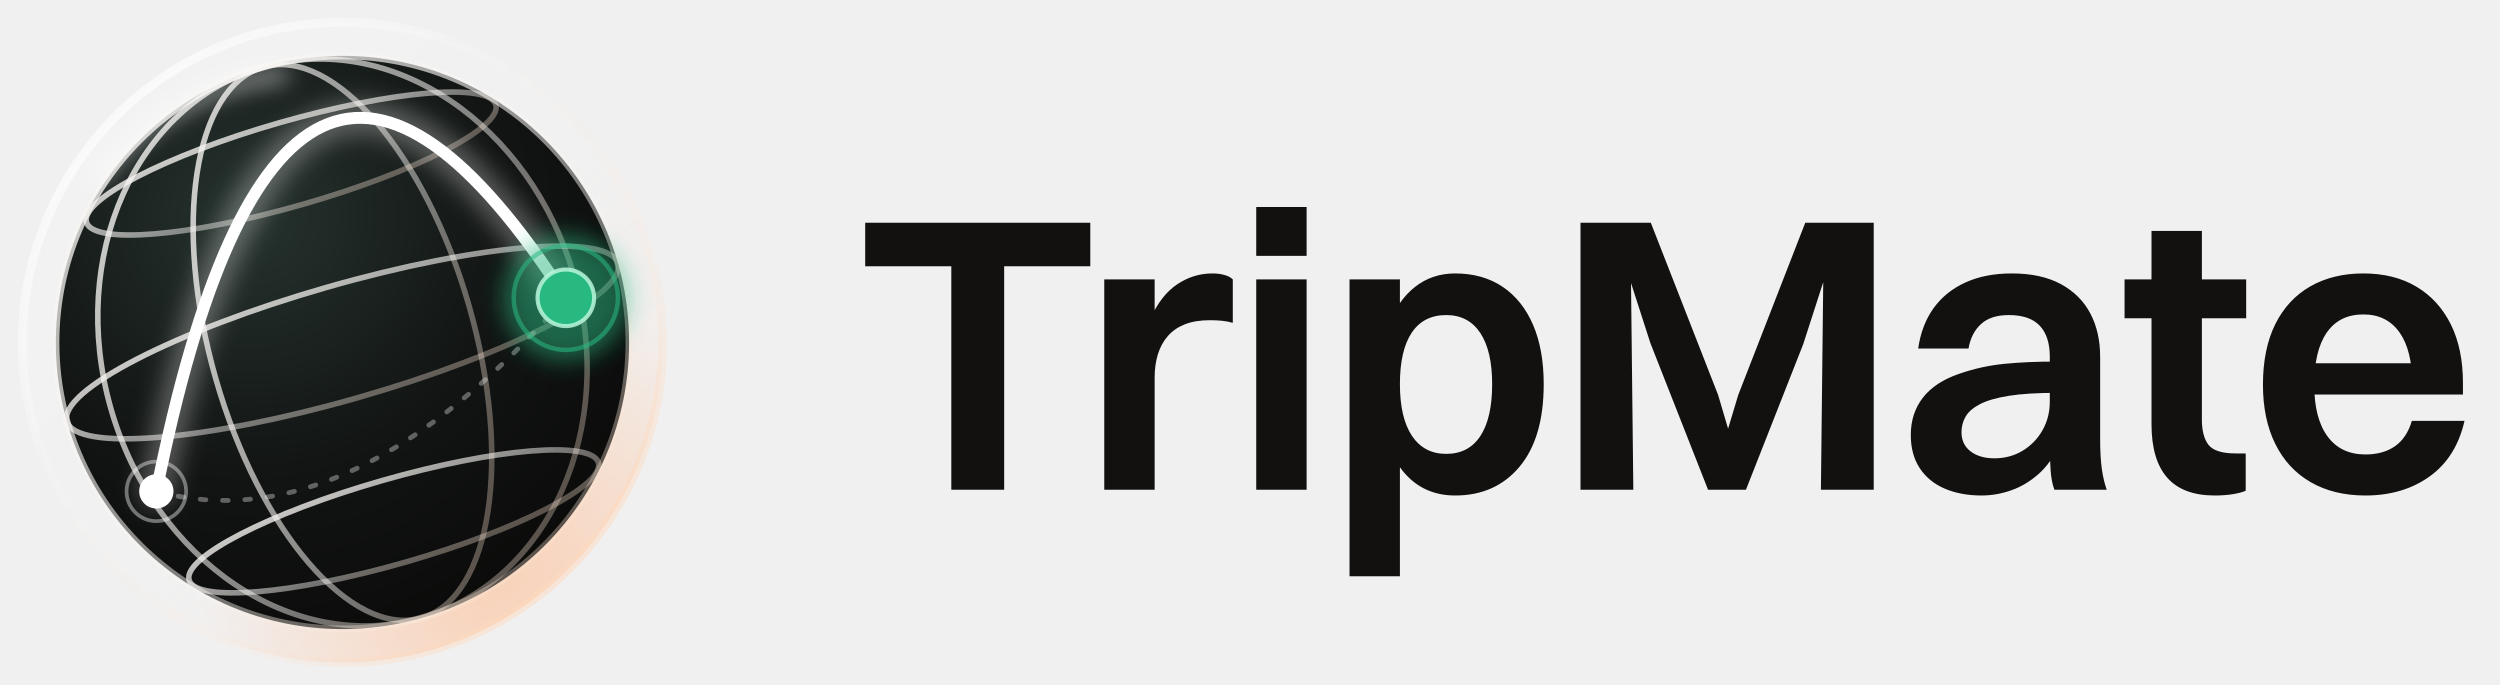
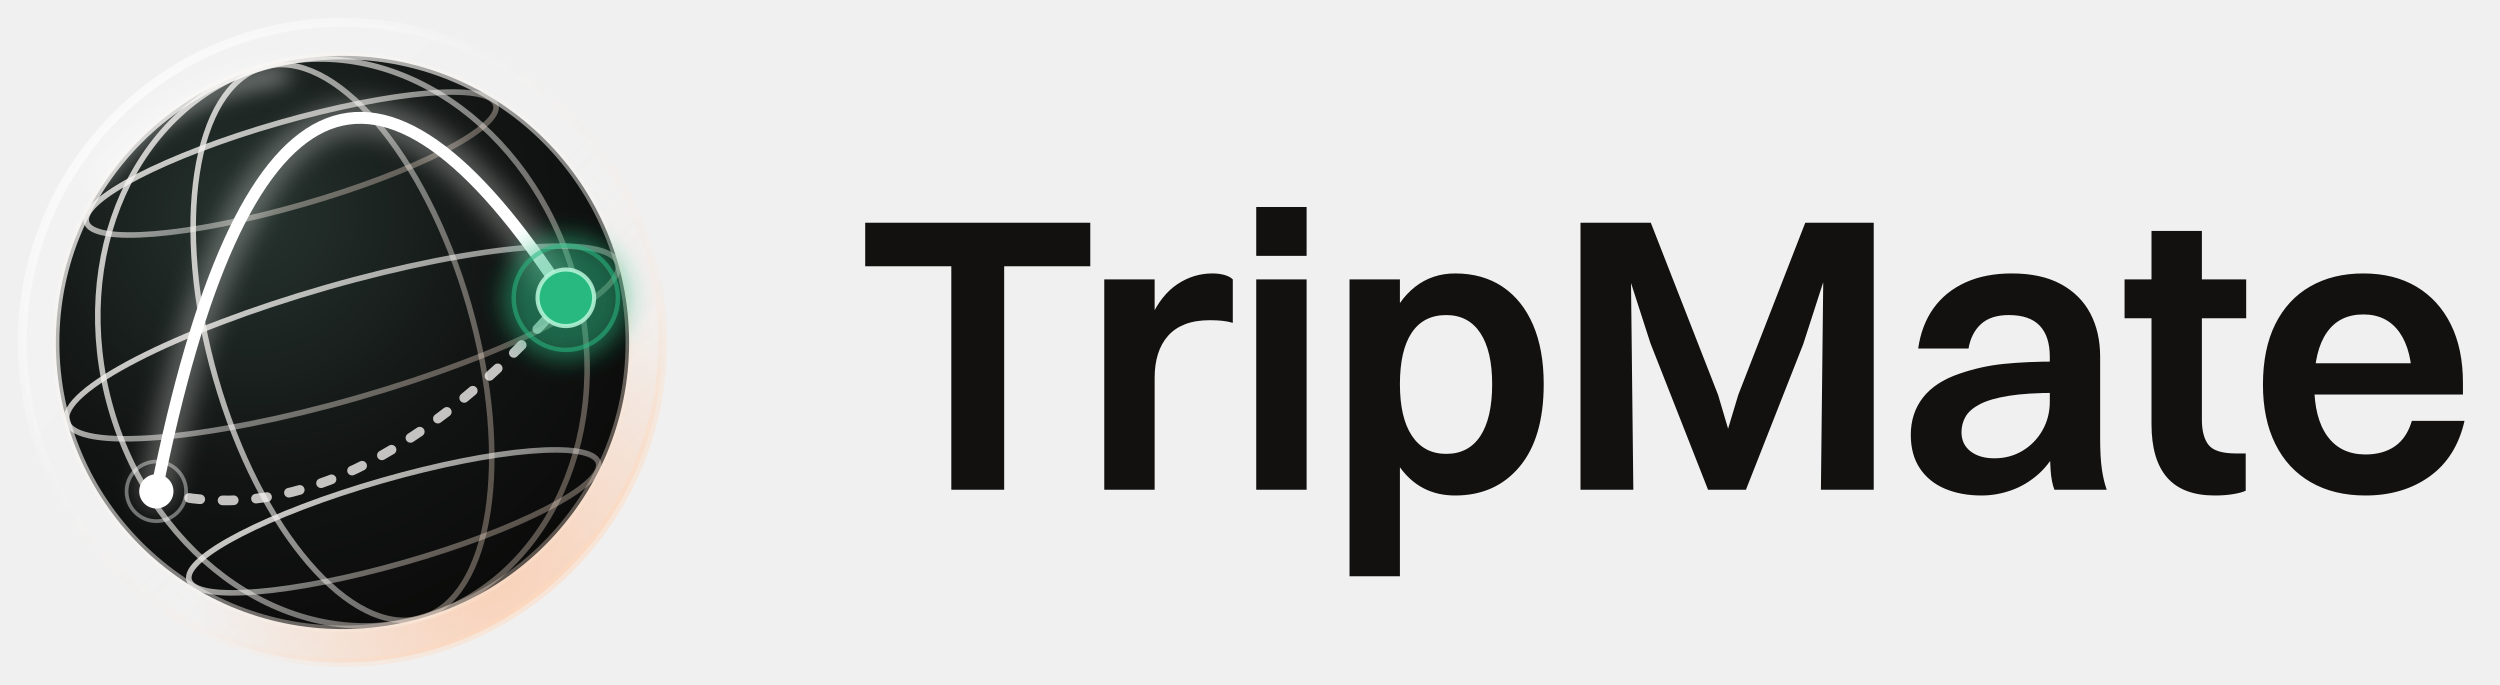
<svg xmlns="http://www.w3.org/2000/svg" viewBox="36.0 32.0 671.6 184.0">
  <defs>
    <clipPath id="t">
      <rect width="256" height="256" rx="56" />
    </clipPath>
    <clipPath id="lc">
      <circle cx="128" cy="124" r="86" />
    </clipPath>
    <radialGradient id="bg" cx="50%" cy="28%" r="85%">
      <stop offset="0" stop-color="#1f1c19" />
      <stop offset="1" stop-color="#0a0908" />
    </radialGradient>
    <radialGradient id="orb" cx="74%" cy="80%" r="55%">
      <stop offset="0" stop-color="#ff9254" stop-opacity=".95" />
      <stop offset=".45" stop-color="#c4553a" stop-opacity=".5" />
      <stop offset="1" stop-color="#c4553a" stop-opacity="0" />
    </radialGradient>
    <radialGradient id="teal" cx="20%" cy="18%" r="40%">
      <stop offset="0" stop-color="#4e8c99" stop-opacity=".35" />
      <stop offset="1" stop-color="#4e8c99" stop-opacity="0" />
    </radialGradient>
    <linearGradient id="gl" x1="0" y1="0" x2="1" y2="1">
      <stop offset="0" stop-color="#fff" stop-opacity=".22" />
      <stop offset=".5" stop-color="#fff" stop-opacity=".04" />
      <stop offset="1" stop-color="#ffb98c" stop-opacity=".18" />
    </linearGradient>
    <linearGradient id="rm" x1="0" y1="0" x2="1" y2="1">
      <stop offset="0" stop-color="#fff" stop-opacity=".95" />
      <stop offset=".38" stop-color="#fff" stop-opacity=".08" />
      <stop offset=".7" stop-color="#ffd9bd" stop-opacity=".12" />
      <stop offset="1" stop-color="#ffd9bd" stop-opacity=".85" />
    </linearGradient>
    <linearGradient id="ln" x1="0" y1="0" x2="1" y2="1">
      <stop offset="0" stop-color="#f7f5f2" stop-opacity=".9" />
      <stop offset=".6" stop-color="#f7f5f2" stop-opacity=".45" />
      <stop offset="1" stop-color="#ffd9bd" stop-opacity=".26" />
    </linearGradient>
    <radialGradient id="gb" cx="34%" cy="28%" r="80%">
      <stop offset="0" stop-color="#26332f" />
      <stop offset=".55" stop-color="#121514" />
      <stop offset="1" stop-color="#0a0a09" />
    </radialGradient>
    <radialGradient id="cau" cx="72%" cy="84%" r="45%">
      <stop offset="0" stop-color="#ffb98c" stop-opacity=".55" />
      <stop offset="1" stop-color="#ffb98c" stop-opacity="0" />
    </radialGradient>
    <filter id="bl" x="-60%" y="-60%" width="220%" height="220%">
      <feGaussianBlur stdDeviation="3" />
    </filter>
    <filter id="sh" x="-30%" y="-30%" width="160%" height="170%">
      <feGaussianBlur stdDeviation="13" />
    </filter>
  </defs>
  <circle cx="128" cy="124" r="86" fill="url(#gl)" />
  <g clip-path="url(#lc)">
    <circle cx="128" cy="124" r="86" fill="url(#cau)" />
  </g>
  <circle cx="128" cy="124" r="77" fill="url(#gb)" />
  <g transform="rotate(-16 128 124)" fill="none" stroke="url(#ln)" stroke-width="1.5">
    <ellipse cx="128" cy="124" rx="35.4" ry="77" />
    <ellipse cx="128" cy="124" rx="64.7" ry="77" />
    <ellipse cx="128" cy="174.0" rx="57.2" ry="11.4" />
    <ellipse cx="128" cy="124.0" rx="77.0" ry="15.4" />
    <ellipse cx="128" cy="74.0" rx="57.2" ry="11.4" />
  </g>
  <circle cx="128" cy="124" r="77" fill="none" stroke="url(#ln)" stroke-width="1.9" />
-   <path d="M78 164Q130 178 188 112" fill="none" stroke="#f7f5f2" stroke-opacity=".35" stroke-width="1.3" stroke-dasharray="1.5 4.5" stroke-linecap="round" />
+   <path d="M78 164Q130 178 188 112" fill="none" stroke="#f7f5f2" stroke-opacity=".78" stroke-width="2.6" stroke-dasharray="3 6" stroke-linecap="round" />
  <path d="M78 164Q112 -6 188 112" fill="none" stroke="#f7f5f2" stroke-opacity=".3" stroke-width="9" filter="url(#bl)" stroke-linecap="round" />
  <path d="M78 164Q112 -6 188 112" fill="none" stroke="#fff" stroke-width="3.2" stroke-linecap="round" />
  <circle cx="78" cy="164" r="4.6" fill="#fff" />
  <circle cx="78" cy="164" r="8" fill="none" stroke="#fff" stroke-opacity=".4" stroke-width="1" />
  <circle cx="188" cy="112" r="17" fill="#28b981" fill-opacity=".5" filter="url(#bl)" />
  <circle cx="188" cy="112" r="14" fill="none" stroke="#28b981" stroke-opacity=".55" stroke-width="1.2" />
  <circle cx="188" cy="112" r="7.6" fill="#28b981" />
  <circle cx="188" cy="112" r="7.6" fill="none" stroke="#b8f5da" stroke-opacity=".85" stroke-width="1.1" />
  <circle cx="128" cy="124" r="86" fill="none" stroke="url(#rm)" stroke-width="2.4" />
  <path d="M62 80A74 74 0 0 1 112 52" fill="none" stroke="#fff" stroke-opacity=".7" stroke-width="3" stroke-linecap="round" filter="url(#bl)" />
  <path transform="translate(265.60 163.56) scale(0.10549)" fill="#121110" d="M246.1 0V-680H380.7V0ZM26.8 -569V-680H600V-569Z M635.6 0V-535.6H763.9V0ZM763.9 -285.2H723.9Q727.6 -379.2 754.1 -437.7Q780.7 -496.2 821.9 -523.5Q863 -550.8 911 -550.8Q927.4 -550.8 941.4 -547Q955.5 -543.1 962.9 -535.6V-425Q950.4 -428.7 936.2 -430.2Q922 -431.7 904.5 -431.7Q867.9 -431.7 841.5 -421.5Q815.1 -411.3 797.9 -391.8Q780.7 -372.3 772.3 -345.4Q763.9 -318.6 763.9 -285.2Z M1022.6 0V-535.6H1150.9V0ZM1022.6 -595.5V-720H1150.9V-595.5Z M1529.1 -550.8Q1599.4 -550.8 1649.9 -516.9Q1700.4 -482.9 1727.6 -419.8Q1754.7 -356.7 1754.7 -268.9Q1754.7 -132.4 1693.4 -58.9Q1632 14.7 1529.1 14.7Q1439.8 14.7 1387.8 -58.2Q1335.7 -131 1335.7 -268.9Q1335.7 -356.3 1359.7 -419.5Q1383.6 -482.6 1427.2 -516.7Q1470.8 -550.8 1529.1 -550.8ZM1506.4 -444.8Q1448.6 -444.8 1418.5 -399.8Q1388.5 -354.7 1388.5 -268.9Q1388.5 -183.3 1419.1 -137.3Q1449.8 -91.3 1506.4 -91.3Q1563.6 -91.3 1593.5 -137Q1623.4 -182.7 1623.4 -268.9Q1623.4 -353.5 1593.2 -399.2Q1563 -444.8 1506.4 -444.8ZM1388.5 220.4H1260.2V-535.6H1388.5Z M1848.4 0V-680H1975.3L1982.9 0ZM2460.6 0 2468.2 -680H2595.1V0ZM2269.7 0H2173.2L2026.5 -373L1927.5 -680H2027.4L2198.8 -241.4L2231.9 -129.4H2216.4L2250.1 -241.4L2420.8 -680H2515.4L2415.6 -370.8Z M2836.5 -359.5H2708.3Q2716.9 -419.7 2747.5 -462.3Q2778.2 -504.9 2828.8 -527.9Q2879.4 -550.8 2946.7 -550.8Q3021.5 -550.8 3071.5 -523.7Q3121.6 -496.6 3146.7 -448.9Q3171.7 -401.3 3171.7 -338.9V-131.4Q3171.7 -81.6 3176.2 -51.4Q3180.7 -21.2 3188.5 0H3055.2Q3047.5 -20.4 3045.5 -50.6Q3043.5 -80.8 3043.5 -112.4V-338.8Q3043.5 -390.6 3017.9 -417.7Q2992.3 -444.8 2939.1 -444.8Q2893.1 -444.8 2868 -421.6Q2843 -398.4 2836.5 -359.5ZM3060.3 -326.4V-246.7Q2986.5 -246.7 2939.3 -239.2Q2892.1 -231.6 2865.8 -218Q2839.6 -204.4 2829.1 -186.3Q2818.6 -168.1 2818.6 -146.6Q2818.6 -115.6 2841.6 -97.8Q2864.6 -80 2902.6 -80Q2942.1 -80 2974.1 -99.2Q3006.1 -118.4 3024.8 -151.3Q3043.5 -184.3 3043.5 -224H3092Q3088 -159.8 3067.6 -114.4Q3047.3 -69.1 3015.5 -40.6Q2983.7 -12.2 2946.1 1.2Q2908.5 14.7 2869.7 14.7Q2817.4 14.7 2776.6 -2.5Q2735.9 -19.7 2712.7 -54.3Q2689.5 -88.9 2689.5 -139.6Q2689.5 -194.6 2720.3 -234.4Q2751.2 -274.3 2813.2 -295.4Q2869.2 -314.8 2927.7 -320.6Q2986.3 -326.4 3060.3 -326.4Z M3302.5 -166.7V-659.1H3430.8V-178.4Q3430.8 -135.8 3447.8 -114.1Q3464.9 -92.4 3517.5 -92.4H3542.4V2.5Q3532 7.6 3511 11.1Q3490 14.7 3463.7 14.7Q3382.1 14.7 3342.3 -31Q3302.5 -76.6 3302.5 -166.7ZM3233.9 -436.7V-535.6H3543.6V-436.7Z M4039.5 -322.1 3966.4 -269.8Q3966.4 -354.9 3934.1 -400.6Q3901.8 -446.4 3841.9 -446.4Q3780.9 -446.4 3748.9 -400.3Q3716.9 -354.3 3716.9 -267.3Q3716.9 -181.9 3750.7 -135.9Q3784.5 -89.8 3847.3 -89.8Q3892.3 -89.8 3922.4 -110.7Q3952.6 -131.7 3965.5 -175.3H4099.6Q4078.4 -82.3 4010.7 -33.8Q3943 14.7 3847.3 14.7Q3766.5 14.7 3707.8 -19.3Q3649.1 -53.2 3617.7 -116.7Q3586.3 -180.1 3586.3 -267.3Q3586.3 -358.4 3617.7 -421.6Q3649.1 -484.7 3706.8 -517.8Q3764.5 -550.8 3841.9 -550.8Q3920.4 -550.8 3977.1 -517.1Q4033.8 -483.3 4064.7 -421.1Q4095.6 -358.9 4095.6 -272V-242.4H3638.8V-322.1Z" />
</svg>
